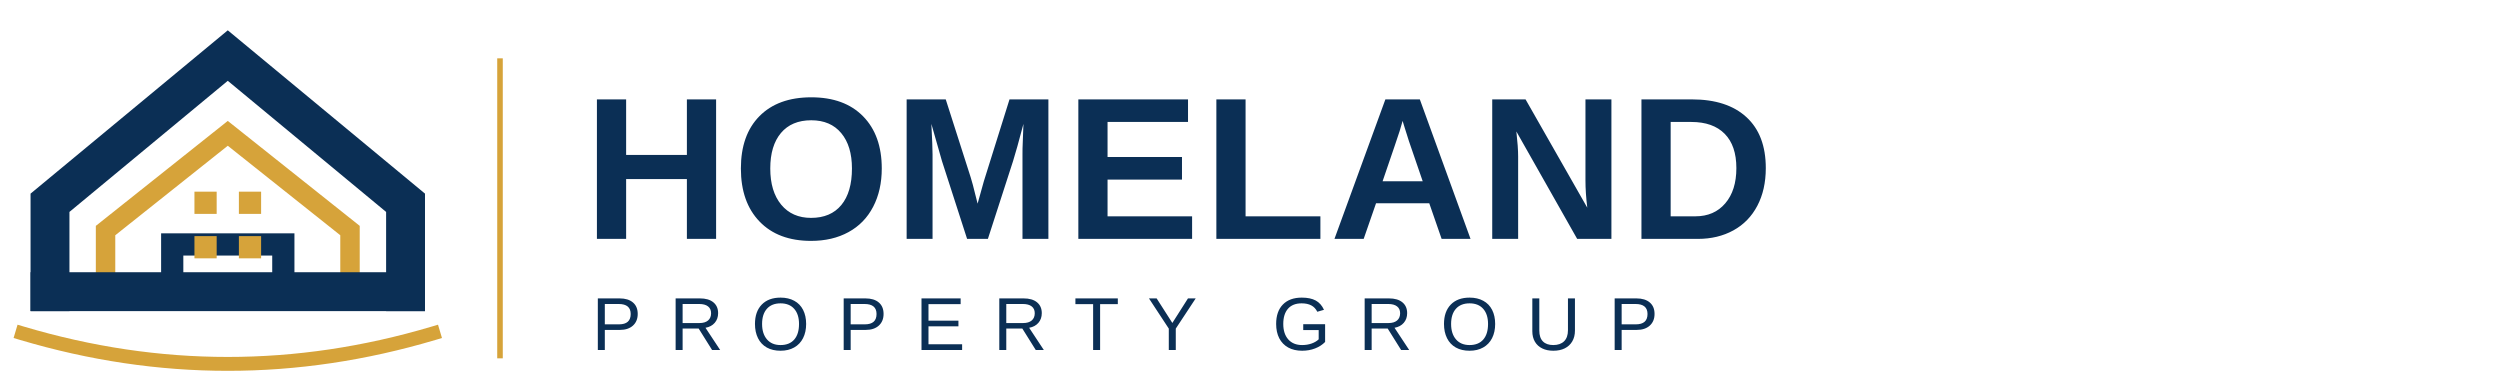
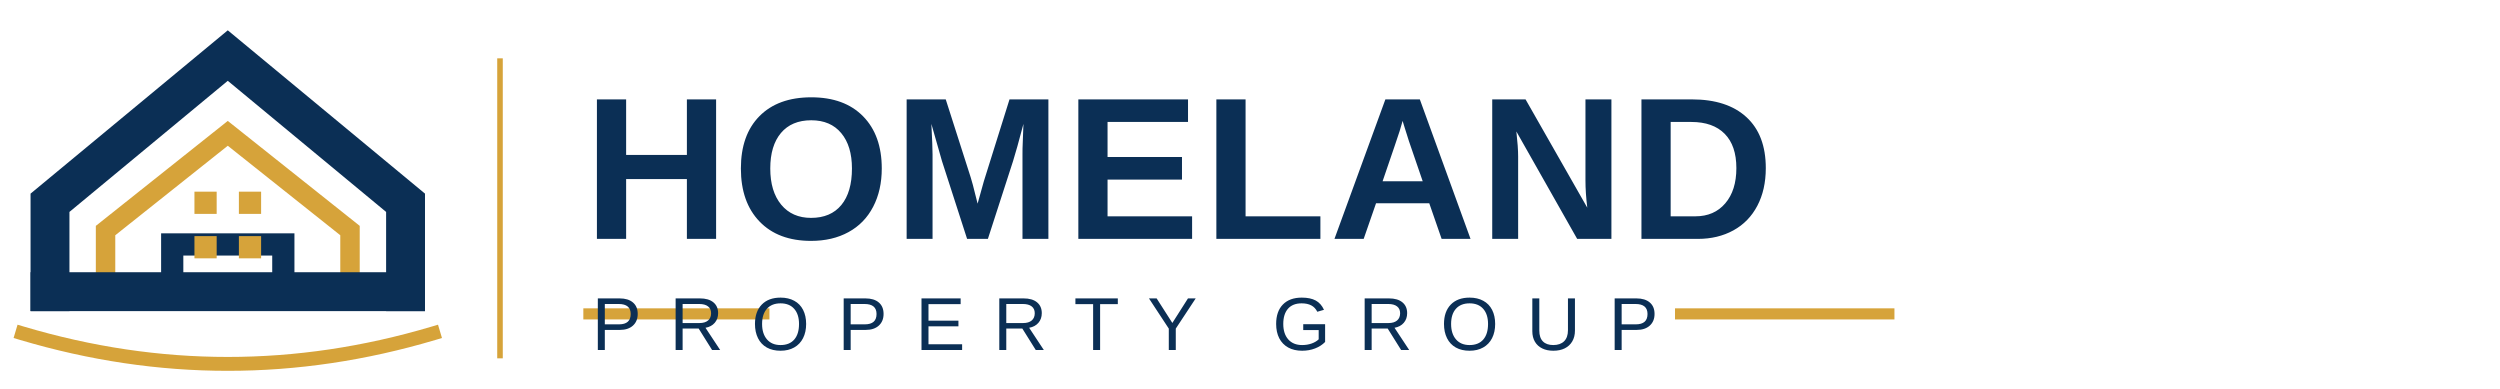
<svg xmlns="http://www.w3.org/2000/svg" viewBox="0 0 900 140" role="img" aria-labelledby="title desc">
  <g fill="none" stroke-linecap="square" stroke-linejoin="miter">
    <path d="M18 105V73L82 20L146 73V105" stroke="#0B2F55" stroke-width="14" />
    <path d="M38 104V83L82 48L126 83V104" stroke="#D6A33A" stroke-width="7" />
    <path d="M18 105H146" stroke="#0B2F55" stroke-width="14" />
    <path d="M62 104V88H102V104" stroke="#0B2F55" stroke-width="8" />
    <path d="M70 69H78V77H70ZM86 69H94V77H86ZM70 85H78V93H70ZM86 85H94V93H86Z" fill="#D6A33A" stroke="none" />
    <path d="M8 120Q82 142 156 120" stroke="#D6A33A" stroke-width="5" />
    <path d="M180 22V128" stroke="#D6A33A" stroke-width="2" />
+     <path d="M212 113H275M605 113H680" stroke="#D6A33A" stroke-width="4" stroke-linecap="square" />
  </g>
  <g fill="#0B2F55" font-family="Arial, Helvetica, sans-serif">
    <text x="210" y="86" font-size="73" font-weight="700" letter-spacing="1">HOMELAND</text>
    <text x="213" y="126" font-size="27" font-weight="500" letter-spacing="10">PROPERTY GROUP</text>
  </g>
</svg>
